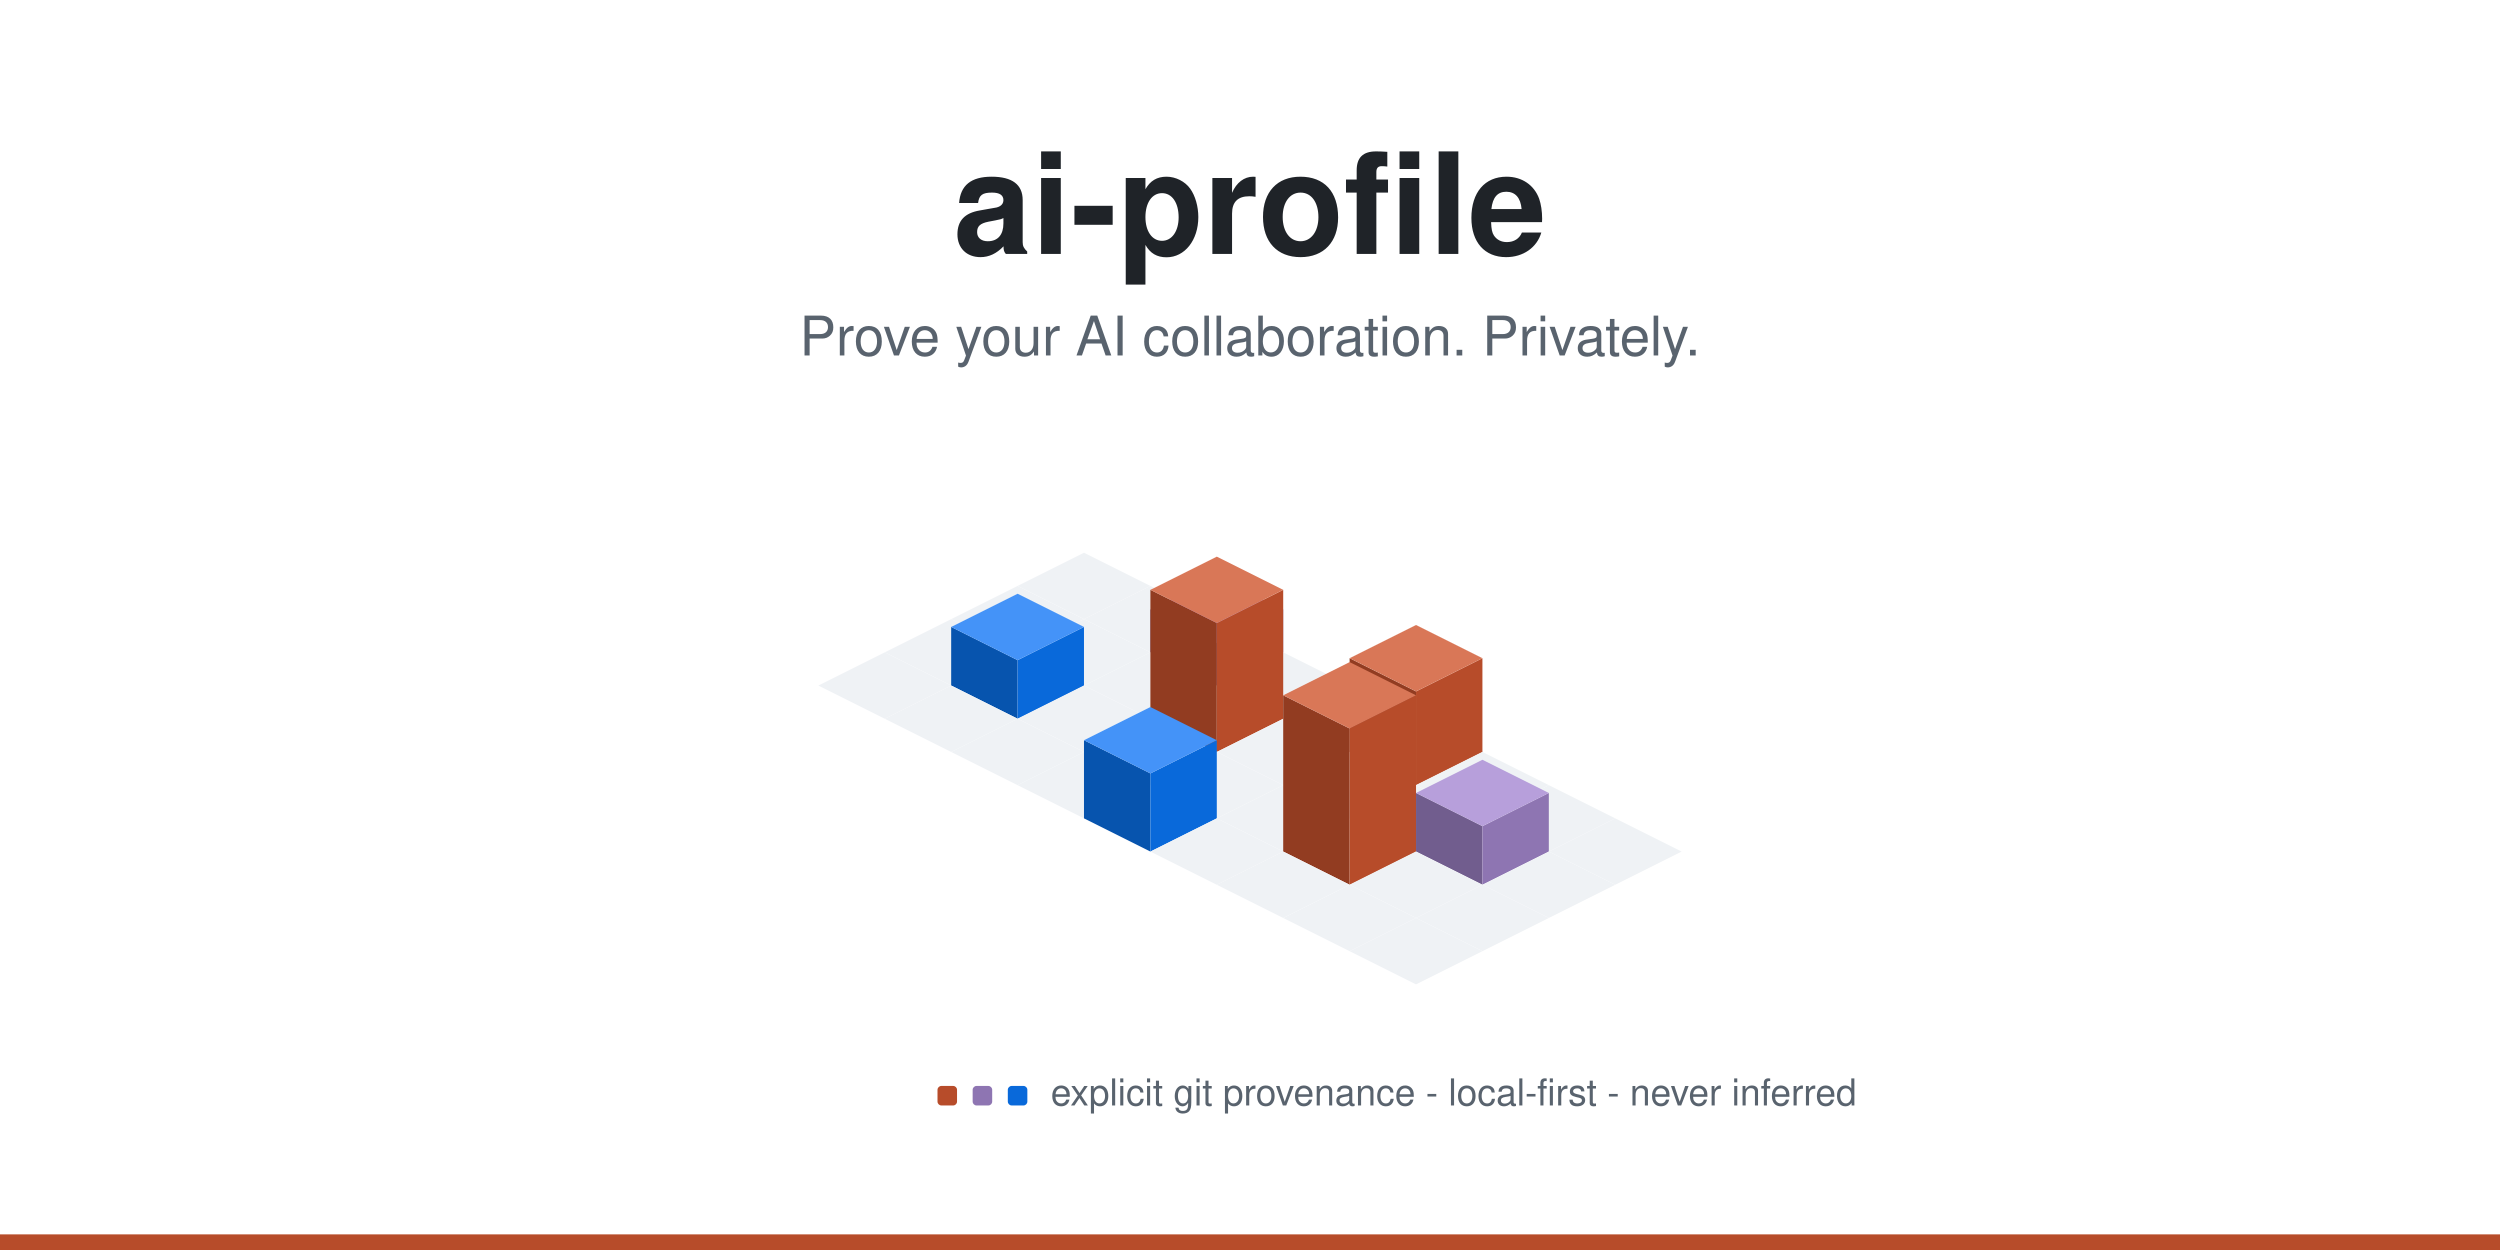
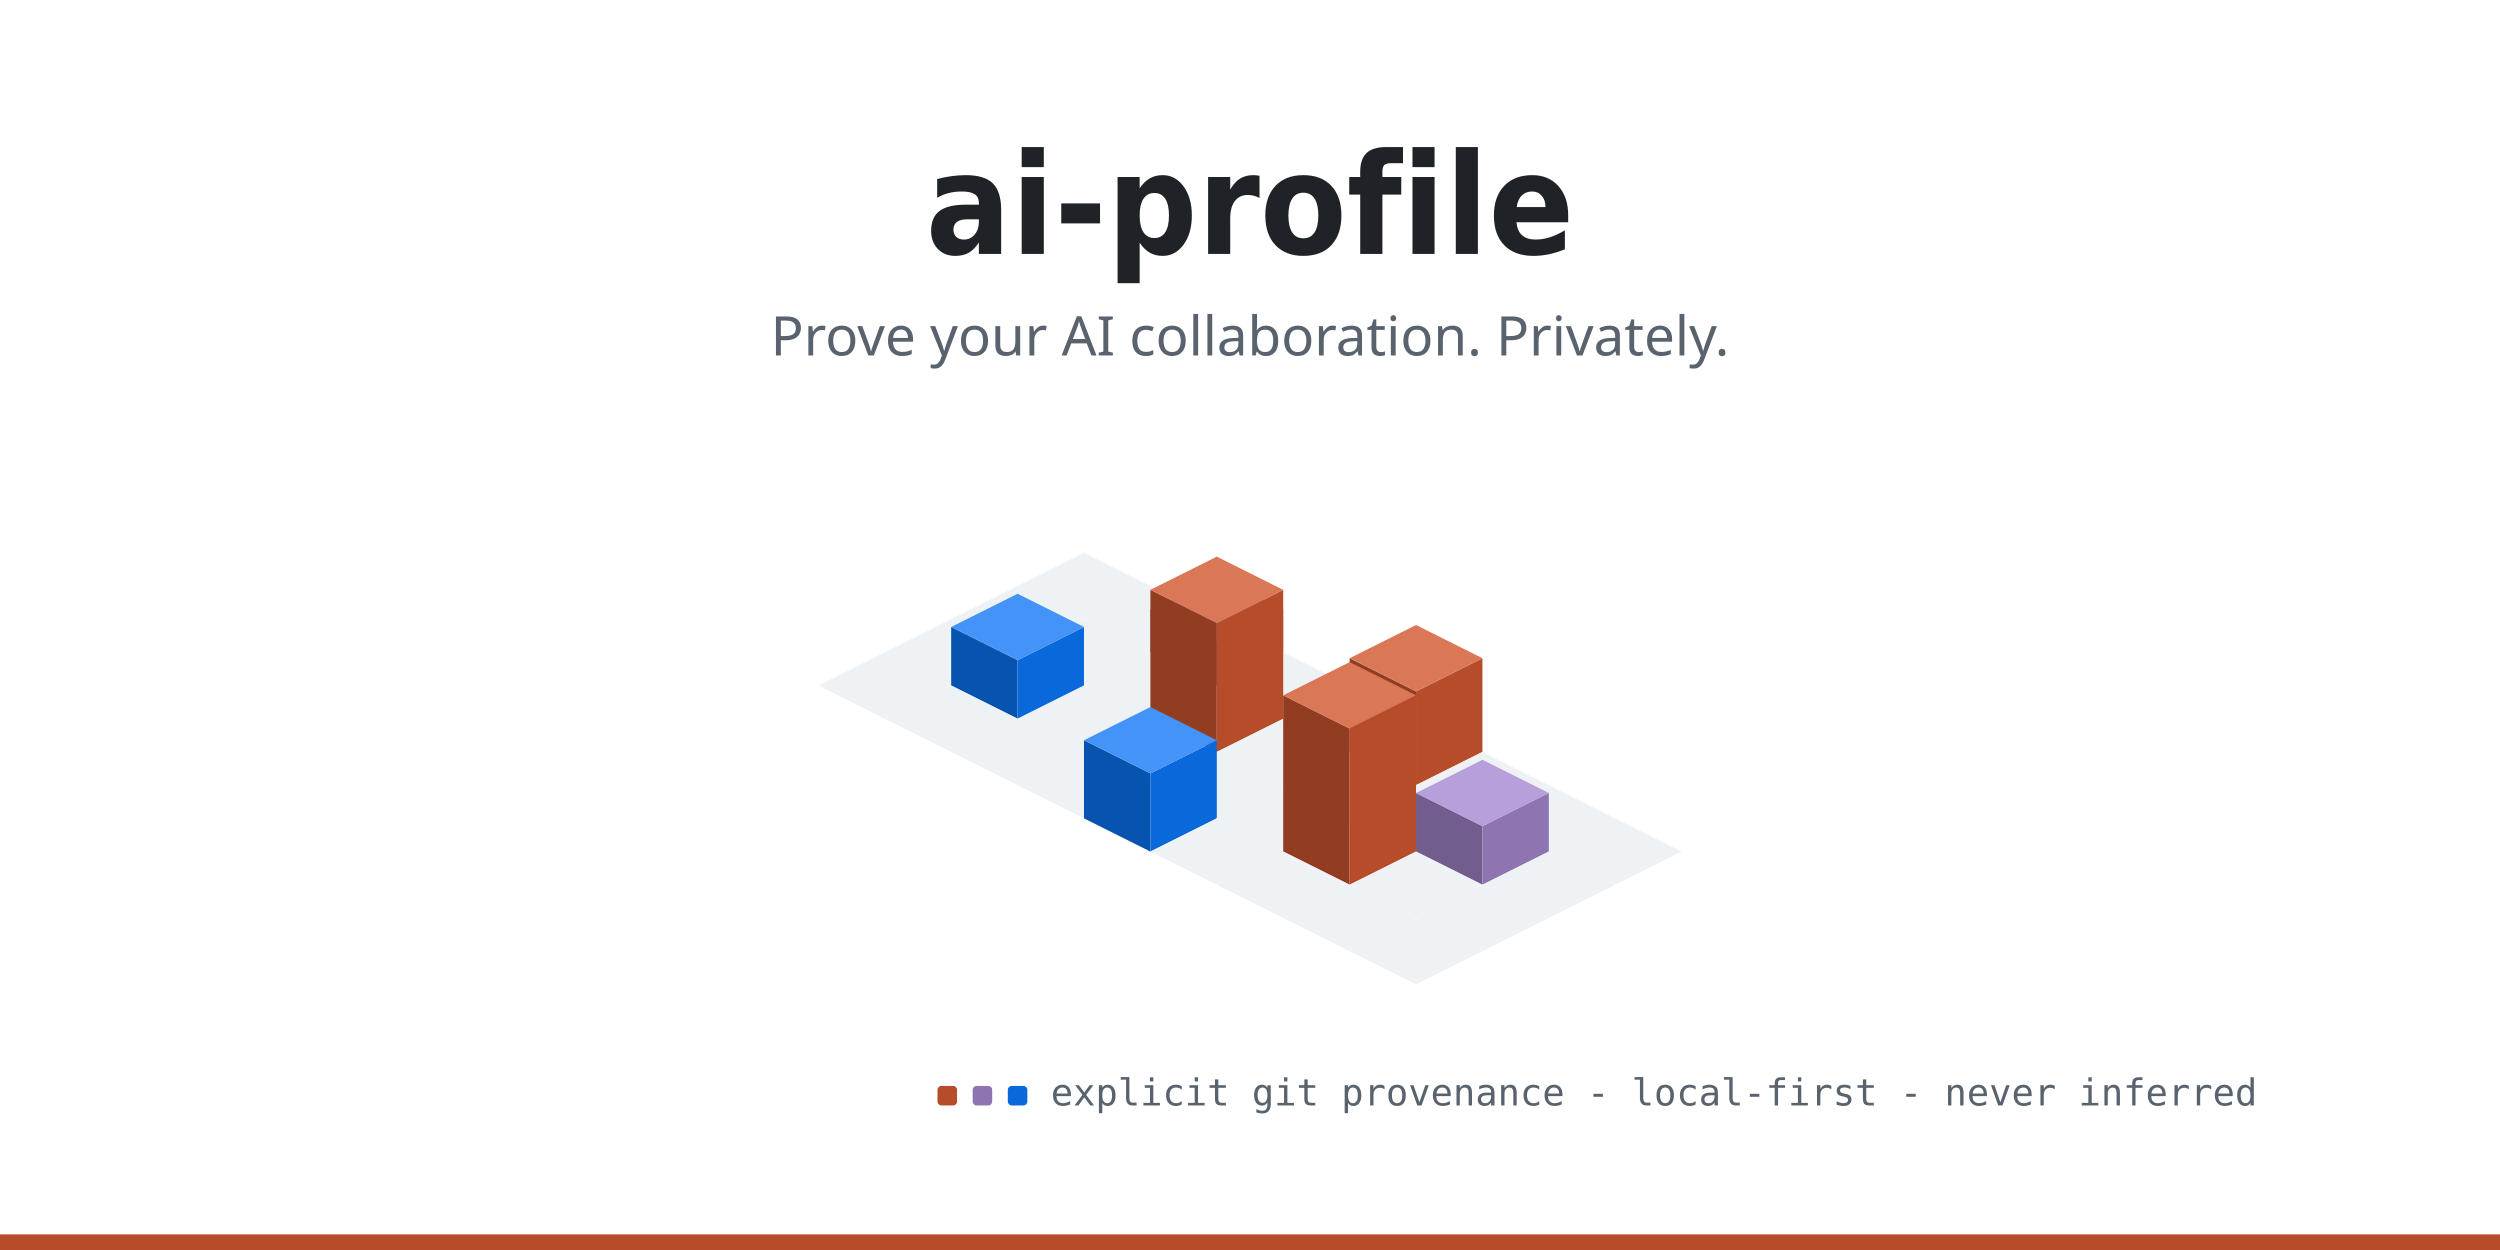
<svg xmlns="http://www.w3.org/2000/svg" width="1280" height="640" viewBox="0 0 1280 640">
  <rect width="1280" height="640" fill="#ffffff" />
  <rect x="0" y="632" width="1280" height="8" fill="#B74C2A" />
-   <text x="640" y="130" text-anchor="middle" font-family="-apple-system, 'Segoe UI', Ubuntu, Helvetica, Arial, sans-serif" font-size="72" font-weight="700" fill="#1f2328">ai-profile</text>
-   <text x="640" y="182" text-anchor="middle" font-family="-apple-system, 'Segoe UI', Ubuntu, Helvetica, Arial, sans-serif" font-size="28" fill="#59636e">Prove your AI collaboration. Privately.</text>
+   <text x="640" y="130" text-anchor="middle" font-family="Bahnschrift, 'DIN Alternate', 'Franklin Gothic Medium', 'DejaVu Sans Condensed', 'Liberation Sans Narrow', 'Trebuchet MS', sans-serif" font-size="72" font-weight="700" fill="#1f2328">ai-profile</text>
+   <text x="640" y="182" text-anchor="middle" font-family="'Trebuchet MS', Corbel, 'Avenir Next', Avenir, Ubuntu, sans-serif" font-size="28" fill="#59636e">Prove your AI collaboration. Privately.</text>
  <polygon points="555,283 589,300 555,317 521,300" fill="#eff2f5" />
  <polygon points="521,300 555,317 521,334 487,317" fill="#eff2f5" />
  <polygon points="589,300 623,317 589,334 555,317" fill="#eff2f5" />
  <polygon points="487,317 521,334 487,351 453,334" fill="#eff2f5" />
  <polygon points="555,317 589,334 555,351 521,334" fill="#eff2f5" />
  <polygon points="589,334 623,351 623,329 589,312" fill="#715d8e" />
  <polygon points="657,334 623,351 623,329 657,312" fill="#8E75B2" />
  <polygon points="623,295 657,312 623,329 589,312" fill="#B79FDB" />
  <polygon points="453,334 487,351 453,368 419,351" fill="#eff2f5" />
  <polygon points="487,351 521,368 521,338 487,321" fill="#0754ae" />
  <polygon points="555,351 521,368 521,338 555,321" fill="#0969da" />
  <polygon points="521,304 555,321 521,338 487,321" fill="#4493f8" />
  <polygon points="589,334 623,351 589,368 555,351" fill="#eff2f5" />
  <polygon points="657,334 691,351 657,368 623,351" fill="#eff2f5" />
  <polygon points="487,351 521,368 487,385 453,368" fill="#eff2f5" />
  <polygon points="555,351 589,368 555,385 521,368" fill="#eff2f5" />
  <polygon points="589,368 623,385 623,319 589,302" fill="#923c21" />
  <polygon points="657,368 623,385 623,319 657,302" fill="#B74C2A" />
  <polygon points="623,285 657,302 623,319 589,302" fill="#D97757" />
  <polygon points="691,351 725,368 691,385 657,368" fill="#eff2f5" />
  <polygon points="521,368 555,385 521,402 487,385" fill="#eff2f5" />
  <polygon points="589,368 623,385 589,402 555,385" fill="#eff2f5" />
  <polygon points="657,368 691,385 657,402 623,385" fill="#eff2f5" />
  <polygon points="691,385 725,402 725,354 691,337" fill="#923c21" />
  <polygon points="759,385 725,402 725,354 759,337" fill="#B74C2A" />
  <polygon points="725,320 759,337 725,354 691,337" fill="#D97757" />
  <polygon points="555,385 589,402 555,419 521,402" fill="#eff2f5" />
  <polygon points="623,385 657,402 623,419 589,402" fill="#eff2f5" />
  <polygon points="691,385 725,402 691,419 657,402" fill="#eff2f5" />
  <polygon points="759,385 793,402 759,419 725,402" fill="#eff2f5" />
  <polygon points="555,419 589,436 589,396 555,379" fill="#0754ae" />
  <polygon points="623,419 589,436 589,396 623,379" fill="#0969da" />
  <polygon points="589,362 623,379 589,396 555,379" fill="#4493f8" />
  <polygon points="657,402 691,419 657,436 623,419" fill="#eff2f5" />
  <polygon points="725,402 759,419 725,436 691,419" fill="#eff2f5" />
  <polygon points="793,402 827,419 793,436 759,419" fill="#eff2f5" />
  <polygon points="623,419 657,436 623,453 589,436" fill="#eff2f5" />
  <polygon points="657,436 691,453 691,373 657,356" fill="#923c21" />
  <polygon points="725,436 691,453 691,373 725,356" fill="#B74C2A" />
  <polygon points="691,339 725,356 691,373 657,356" fill="#D97757" />
  <polygon points="725,436 759,453 759,423 725,406" fill="#715d8e" />
  <polygon points="793,436 759,453 759,423 793,406" fill="#8E75B2" />
  <polygon points="759,389 793,406 759,423 725,406" fill="#B79FDB" />
  <polygon points="827,419 861,436 827,453 793,436" fill="#eff2f5" />
  <polygon points="657,436 691,453 657,470 623,453" fill="#eff2f5" />
  <polygon points="725,436 759,453 725,470 691,453" fill="#eff2f5" />
  <polygon points="793,436 827,453 793,470 759,453" fill="#eff2f5" />
  <polygon points="691,453 725,470 691,487 657,470" fill="#eff2f5" />
  <polygon points="759,453 793,470 759,487 725,470" fill="#eff2f5" />
  <polygon points="725,470 759,487 725,504 691,487" fill="#eff2f5" />
  <rect x="480" y="556" width="10" height="10" rx="2" fill="#B74C2A" />
  <rect x="498" y="556" width="10" height="10" rx="2" fill="#8E75B2" />
  <rect x="516" y="556" width="10" height="10" rx="2" fill="#0969da" />
-   <text x="538" y="566" font-family="-apple-system, 'Segoe UI', Ubuntu, Helvetica, Arial, sans-serif" font-size="19" fill="#59636e">explicit git provenance - local-first - never inferred</text>
+   <text x="538" y="566" font-family="'Cascadia Mono', 'SFMono-Regular', 'Ubuntu Mono', 'DejaVu Sans Mono', Consolas, monospace" font-size="19" fill="#59636e">explicit git provenance - local-first - never inferred</text>
</svg>
